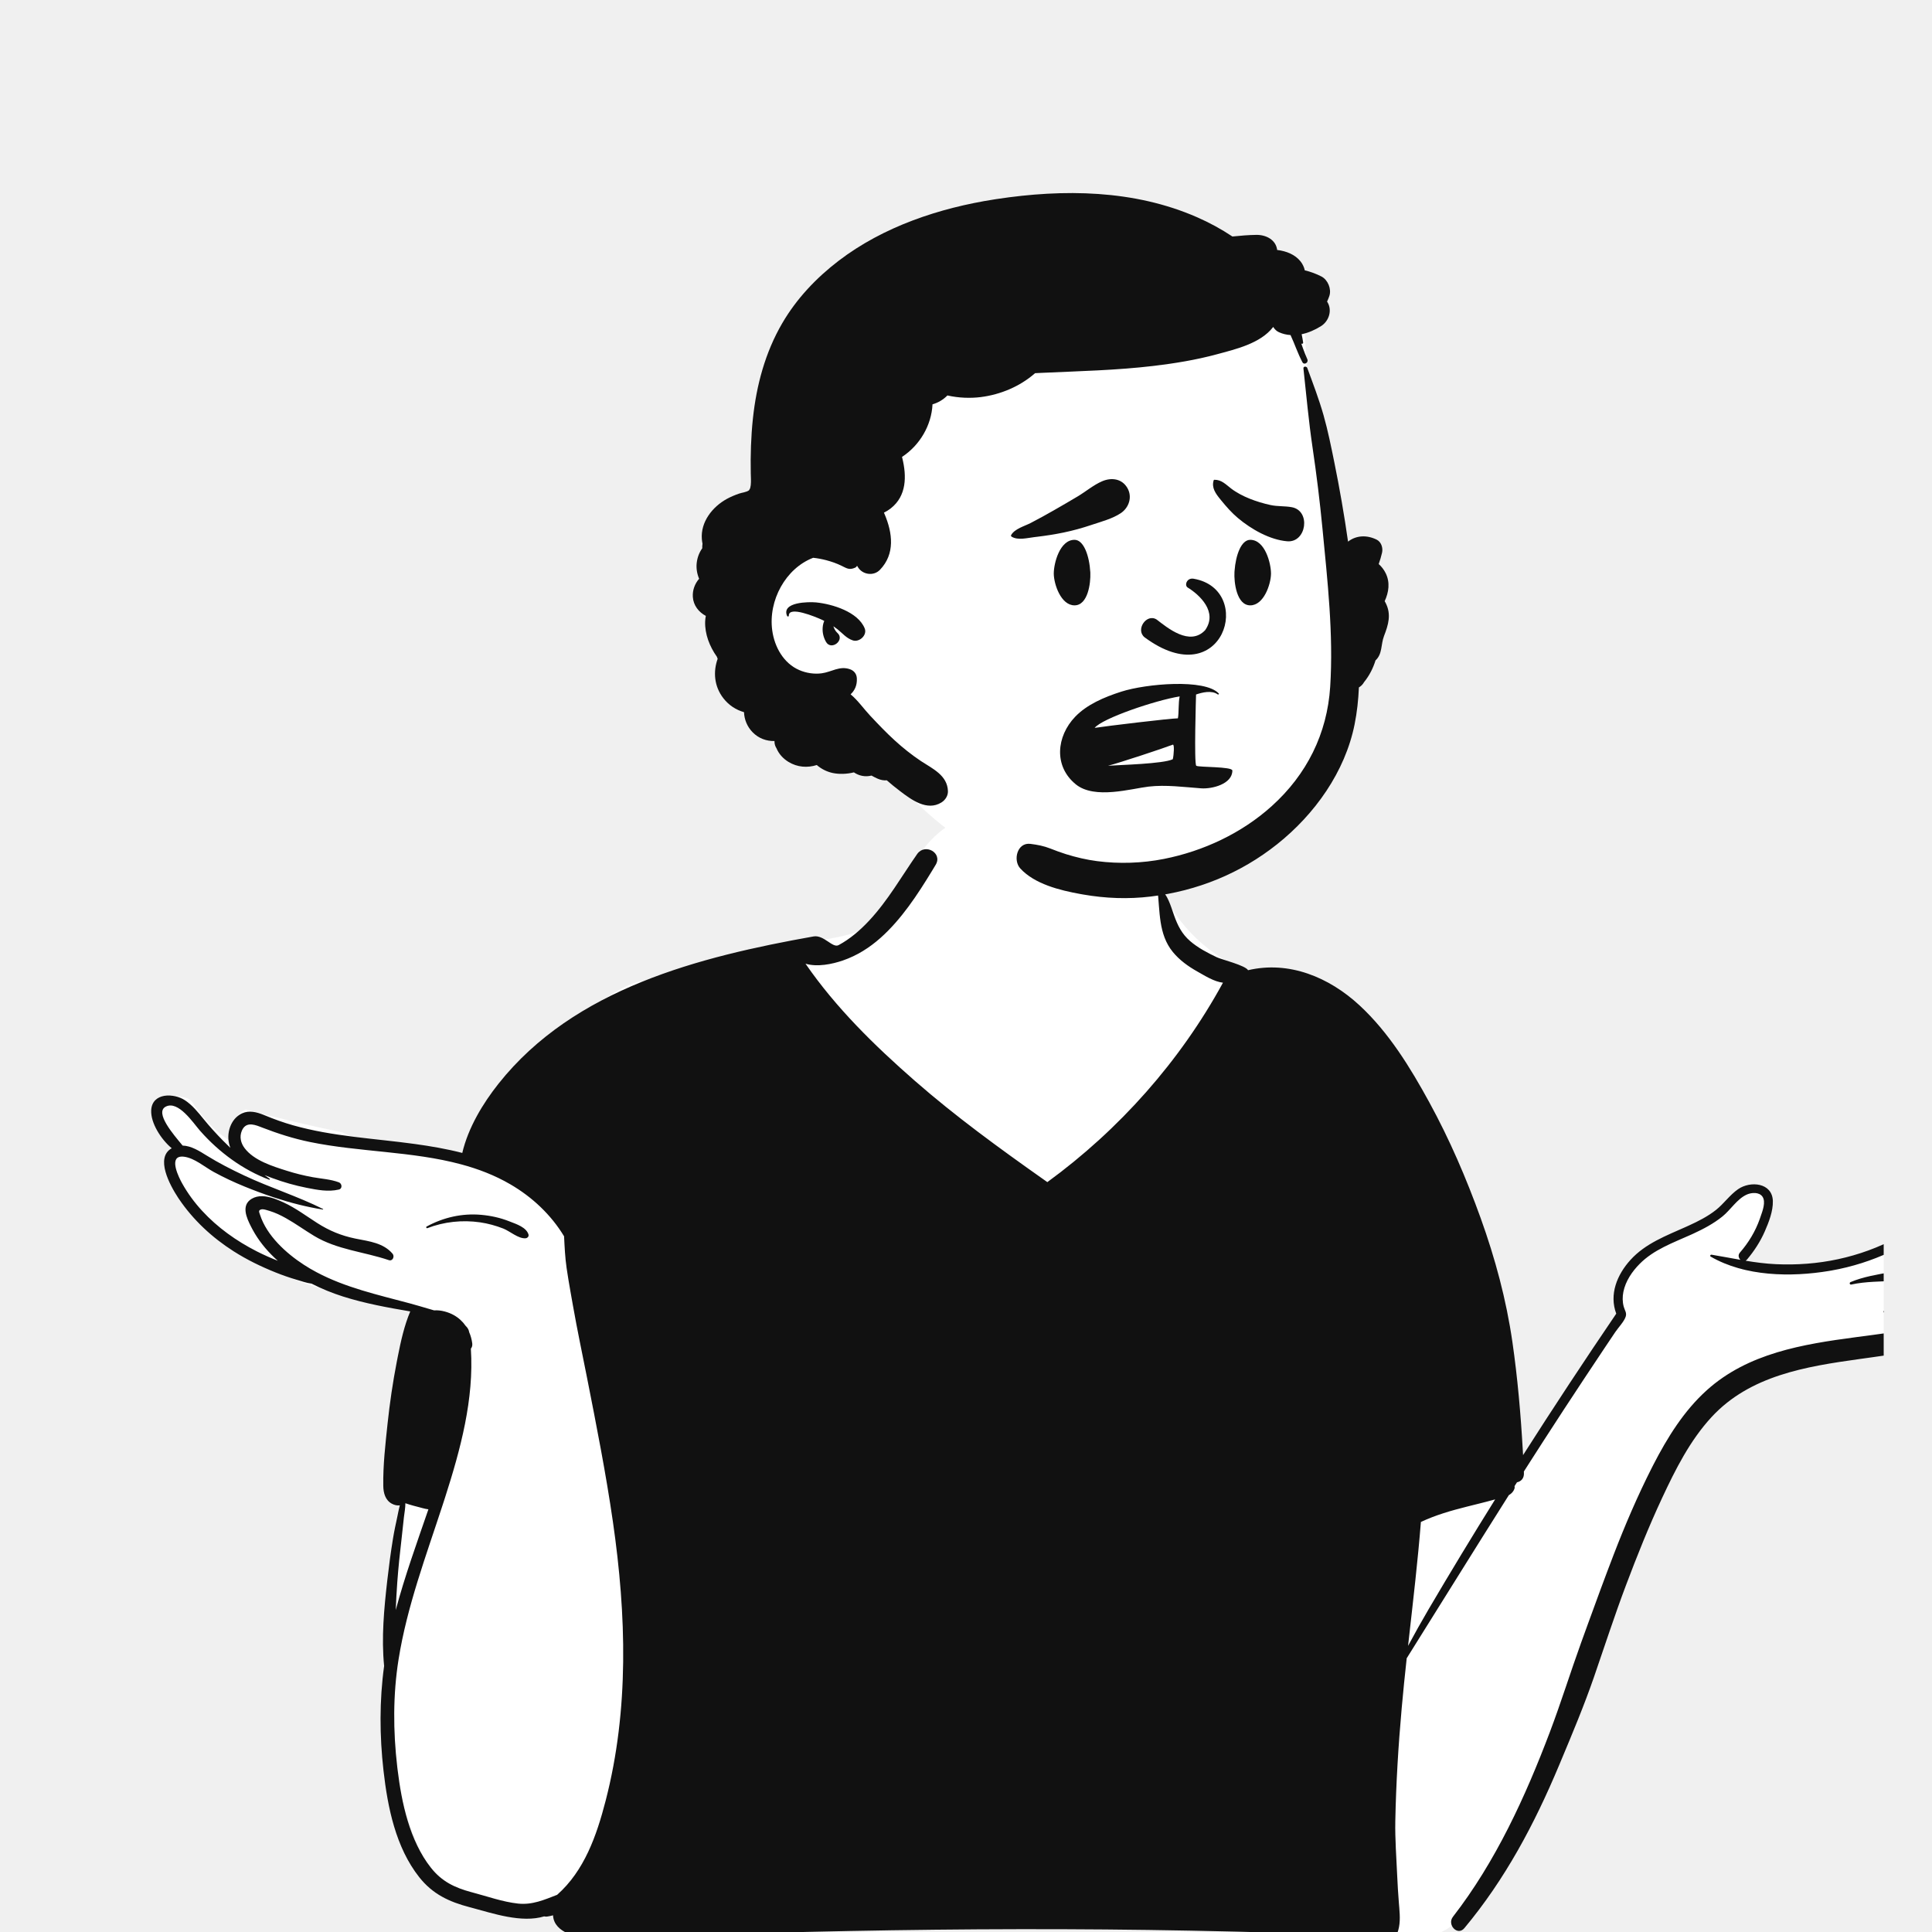
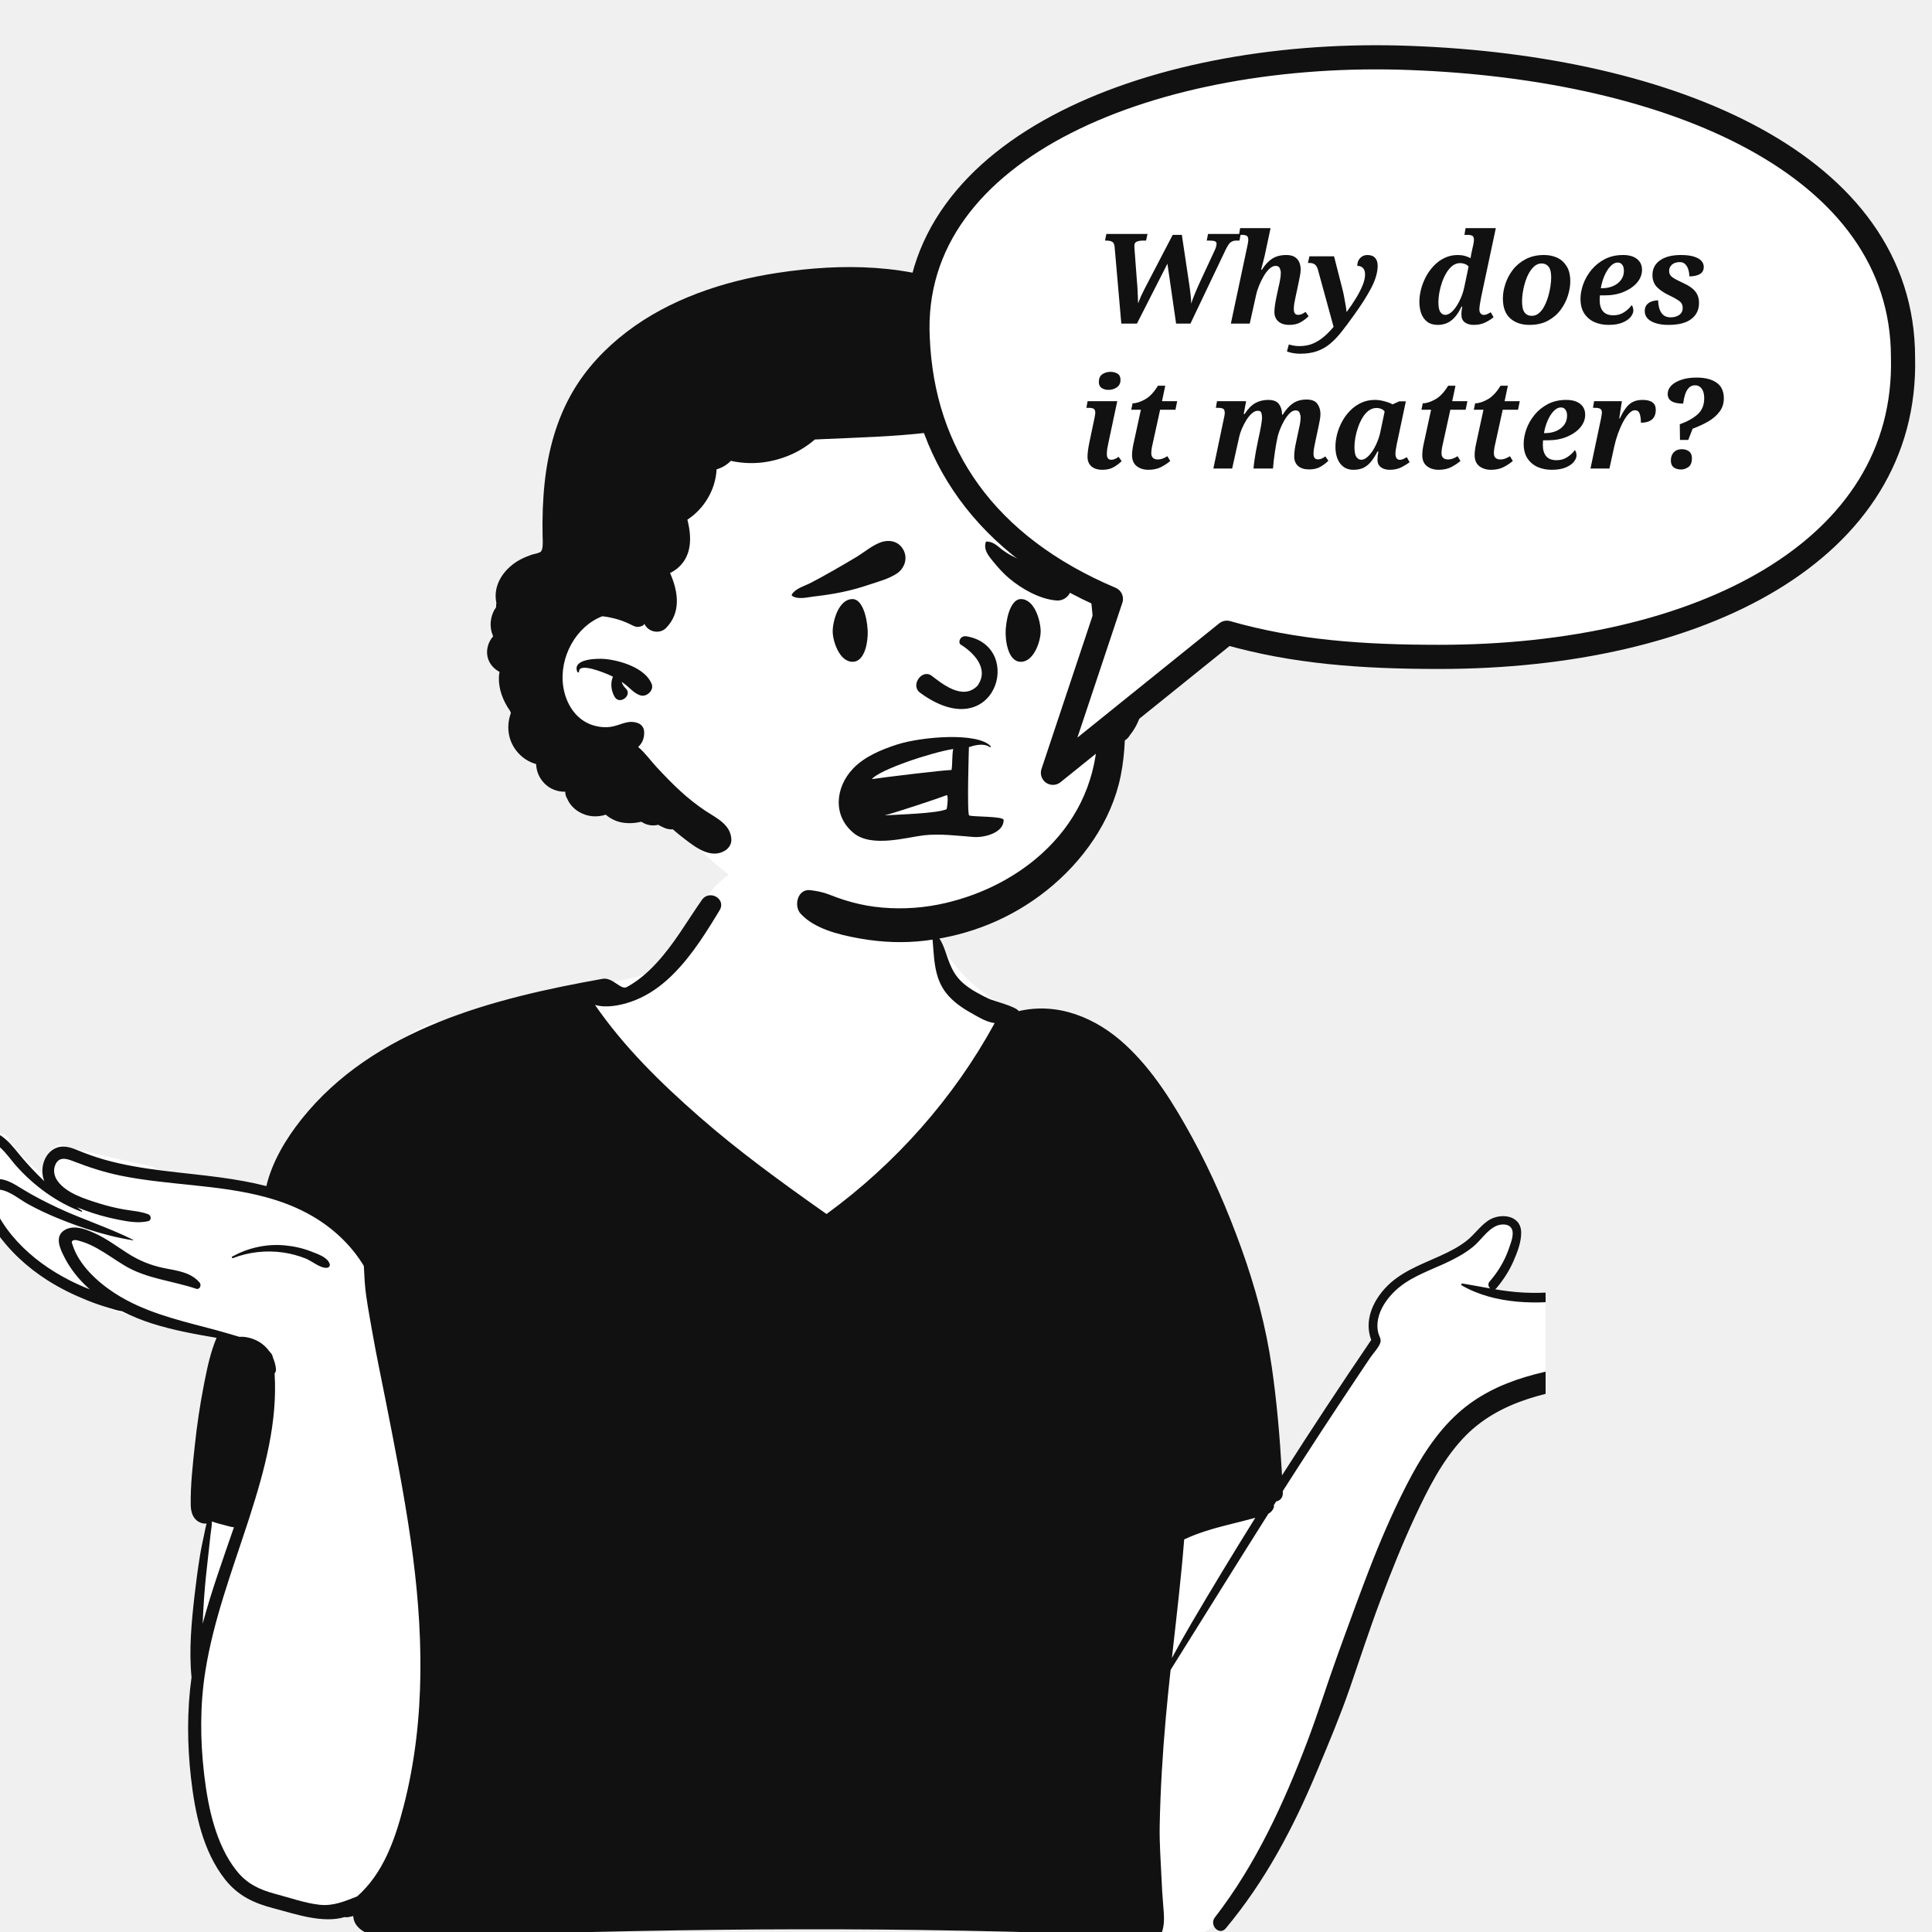
<svg xmlns="http://www.w3.org/2000/svg" viewBox="0 0 400 400">
-   <svg x="10" y="24" width="380" height="376" viewBox="184 210 940 1130" preserveAspectRatio="xMidYMax meet">
+   <svg x="-10" y="40" width="330" height="360" viewBox="184 210 940 1130" preserveAspectRatio="xMidYMax meet">
    <g transform="translate(147, 639)">
      <path d="M1105.74 305.357C1115.98 300.01 1125.99 294.201 1135.83 288.155C1142.76 284.008 1136.62 273.562 1129.51 277.336C1125.88 279.267 1122.26 281.217 1118.62 283.135C1121.48 280.672 1124.14 277.99 1126.51 275.067L1126.35 274.904C1135.51 266.693 1123.74 251.201 1113.32 257.946C1104.13 264.608 1094.85 271.406 1084.3 275.793C1062.45 285.059 1038.35 286.592 1014.89 286.86C1006.31 286.215 998.114 287.702 989.786 289.359C993.051 276.261 1001.22 266.37 1005.56 253.684C1008.75 240.876 990.266 232.151 983.714 244.463C982.106 247.486 980.573 250.544 979.074 253.618C964.912 266.499 941.264 265.364 926.981 279.195C918.845 286.416 914.864 296.213 913.291 306.047C912.223 312.724 913.883 319.418 909.846 325.332C890.327 352.94 859.485 396.578 843.822 426.961C832.732 354.763 803.121 265.462 772.53 199.446C762.414 178.333 750.841 157.703 735.649 139.807C737.371 133.839 731.293 123.245 727.428 126.506C715.531 111.973 694.501 108.21 677.591 100.985C654.764 91.224 635.825 70.936 626.515 47.876C614.553 3.964 585.106 -1.614 544.267 0.327C505.183 0.278 476.266 16.995 467.738 56.781C450.413 86.978 409.507 81.984 380.078 89.979C358.51 94.906 337.579 102.523 317.687 112.194C295.558 91.203 216.303 179.298 209.099 201.97C213.34 202.792 217.555 203.781 221.732 204.987C225.452 206.063 223.89 211.682 220.138 210.782C215.469 209.661 210.77 208.889 206.049 208.353C205.905 208.804 205.779 209.253 205.685 209.697C205.155 209.661 204.626 209.616 204.096 209.58C205.271 210.191 206.402 210.901 207.504 211.817C210.168 214.029 206.7 218.298 203.869 216.535C201.202 214.54 197.709 214.855 194.51 214.185C194.32 220.763 170.847 213.404 167.201 211.224C150.996 209.197 134.325 211.372 119.197 203.557C99.068 199.318 78.788 194.63 58.885 189.232C53.616 191.286 48.664 198.636 52.849 204.03C55.203 206.484 52.177 210.492 49.213 208.747C39.272 202.896 31.584 193.762 25.066 183.922C21.998 180.827 16.552 181.493 12.43 180.208C11.879 181.198 11.554 182.302 11.559 183.434C-5.926 186.312 6.547 205.409 15.337 211.359C10.674 214.395 10.497 220.341 10.905 225.306C9.917 227.074 9.587 229.266 10.447 231.248C13.735 238.825 20.846 245.206 26.253 251.345C32.223 258.124 37.546 264.941 44.81 270.437C72.498 291.542 105.911 303.342 140.189 307.957C152.36 309.826 169.867 312.687 177.403 322.979C175.554 335.193 172.159 346.907 169.079 358.817C164.772 374.627 165.065 391.178 165.008 407.296C164.406 406.812 163.25 406.912 163.078 407.834C162.076 414.515 161.331 421.347 157.27 426.961C153.71 437.4 151.341 448.535 150.01 459.503C144.678 511.498 143.405 565.027 155.427 616.212C160.066 635.201 167.611 653.247 177.891 669.865C180.956 674.821 185.884 676.273 190.309 675.299C205.119 682.993 223.776 685.46 239.739 683.505C294.16 668.099 275.198 705.197 351.501 693.837C483.208 677.059 616.312 710.029 747.739 690.672C750.976 715.674 793.35 708.502 808.069 697.932C852.203 665.123 874.117 561.247 896.266 508.552C911.491 467.018 936.985 393.454 970.372 365.584C980.383 357.754 992.484 353.632 1004.59 350.304C1049.78 338.66 1095.14 327.648 1140.42 316.327C1148.09 314.437 1146.71 301.342 1138.5 302.182C1127.61 303.297 1116.67 304.306 1105.74 305.357Z" fill="#ffffff" />
      <path d="M99.795 297.568C96.735 297.189 93.735 296.099 90.755 295.239C86.205 293.909 81.745 292.359 77.355 290.589C68.295 286.96 59.505 282.669 51.265 277.419C37.955 268.929 26.195 258.049 17.325 244.949L16.716 244.035C11.652 236.322 2.311 219.195 12.785 213.339C6.035 207.699 -0.345 197.569 0.015 189.749C0.525 178.689 14.085 178.84 21.095 183.529C25.684 186.599 29.125 190.899 32.575 195.13C36.395 199.829 40.474 204.309 44.715 208.619C45.84 209.759 46.976 210.876 48.132 211.975L49.294 213.069C49.114 212.639 48.955 212.199 48.815 211.748C46.474 204.459 49.264 194.969 56.554 191.629C61.016 189.584 65.649 190.832 69.972 192.568L70.635 192.839C76.454 195.248 82.345 197.379 88.404 199.089C113.105 206.059 138.885 207.219 164.195 210.699C173.945 212.049 183.875 213.748 193.575 216.248C197.274 200.538 206.344 185.479 216.184 173.089C263.304 113.818 341.014 94.229 412.104 81.549C418.584 80.399 423.955 88.979 427.725 86.949C434.875 83.109 441.165 77.669 446.685 71.759C458.455 59.149 466.805 44.319 476.615 30.269C481.465 23.329 492.625 29.539 488.125 36.989L485.92 40.63C476.843 55.544 466.792 70.913 453.775 82.479C446.855 88.619 439.175 93.469 430.395 96.498C423.745 98.789 414.415 100.719 407.135 98.498L406.261 97.225C406.55 97.651 406.841 98.075 407.135 98.499C426.134 126.029 449.974 149.329 475.094 171.319C500.45 193.502 527.803 213.368 555.321 232.791L557.614 234.409C602.444 201.71 640.314 159.059 666.884 110.33C661.315 109.659 655.805 106.09 651.045 103.429C645.315 100.21 639.925 96.369 635.725 91.249C626.575 80.099 627.765 65.729 626.115 52.199C626.015 51.359 627.125 51.149 627.635 51.569C632.595 55.689 634.335 62.439 636.405 68.269C638.685 74.679 641.265 79.96 646.495 84.469C651.365 88.67 657.305 91.759 663.075 94.509C666.05 95.92 680.822 99.546 682.504 102.549C708.025 96.559 732.885 106.909 751.795 124.369C770.065 141.239 783.475 163.169 795.315 184.819C807.945 207.919 818.295 231.998 827.215 256.748C836.255 281.869 843.185 307.539 846.995 333.979C850.211 356.27 852.183 378.912 853.459 401.452L853.615 404.269C872.494 374.639 891.844 345.319 911.594 316.259C907.104 304.269 912.074 292.029 920.484 282.769C929.804 272.519 942.694 267.759 955.024 262.219L956.645 261.486C962.588 258.775 968.511 255.79 973.644 251.729C978.584 247.809 982.214 242.409 987.414 238.799C994.974 233.539 1008.69 234.659 1009.04 246.149C1009.22 252.46 1006.51 259.379 1004.03 265.049C1001.22 271.46 997.434 277.269 992.934 282.609C992.726 282.858 992.499 283.054 992.268 283.21L992.095 283.319C998.315 284.349 1004.58 285.179 1010.97 285.469C1023.86 286.059 1036.89 285.109 1049.51 282.389C1062.43 279.609 1074.95 275.09 1086.57 268.789C1096.5 263.409 1105.7 256.449 1116.98 254.809C1118.02 254.649 1119.07 254.549 1120.15 254.489C1121.95 254.389 1123.75 256.509 1123.04 258.288C1122.65 259.269 1122.24 260.239 1121.79 261.219C1117.89 269.809 1111.91 278.142 1104.45 284.466L1103.87 284.949C1106.5 284.039 1109.09 283.019 1111.64 281.869C1126.63 275.119 1140.23 264.919 1156.3 260.819C1157.06 260.619 1157.83 260.439 1158.6 260.269C1163.57 259.199 1166.19 264.599 1163.27 268.299C1162.8 268.899 1162.33 269.489 1161.84 270.079C1154.67 278.979 1146.76 287.239 1138.04 294.659C1135.05 297.199 1131.97 299.659 1128.83 302.01C1127.51 303.006 1126.18 303.98 1124.84 304.939L1124.17 305.409C1125.74 304.3 1127.29 303.17 1128.83 302.01C1138.67 299.029 1148.37 295.499 1157.86 291.59C1161.63 290.039 1164.56 293.859 1164.96 296.999C1166.3 307.52 1154.62 315.13 1147.02 320.189C1139.4 325.27 1131.01 329.13 1122.42 332.229C1105.91 338.197 1088.56 340.908 1071.24 343.337L1062.83 344.509C1029.53 349.164 994.756 354.731 970.864 380.64C957.474 395.159 948.414 413.199 940.124 430.949C931.844 448.68 924.574 466.88 917.674 485.18C910.524 504.119 904.294 523.409 897.674 542.539C891.594 560.104 884.332 577.445 877.139 594.61L876.004 597.319C860.734 633.8 842.494 668.159 817.074 698.619C812.884 703.649 806.114 696.51 809.984 691.529C836.574 657.249 855.074 616.8 870.344 576.449C877.294 558.09 883.114 539.289 889.794 520.829L893.769 509.862C899.077 495.244 904.43 480.644 910.014 466.14C917.084 447.789 924.854 429.659 933.744 412.119L934.688 410.272C943.391 393.351 953.732 376.674 967.964 363.869C993.582 340.81 1027.67 335.278 1060.63 330.897L1071 329.53C1084.93 327.679 1098.9 325.634 1112.45 321.909C1120.27 319.77 1127.91 317.029 1135.09 313.249C1137.95 311.749 1140.74 310.1 1143.44 308.3C1135.74 310.56 1127.93 312.409 1119.98 313.859C1116.09 314.569 1112.24 315.1 1108.4 315.47C1098.51 316.448 1088.7 316.408 1078.57 315.879C1077.71 315.828 1077.43 314.479 1078.35 314.309C1085.41 313.055 1092.47 311.486 1099.51 309.784L1101.61 309.269C1101.65 308.1 1102.11 306.859 1103.07 305.68C1106.57 301.42 1113.22 299.239 1117.83 296.229C1122.66 293.079 1127.34 289.68 1131.8 286.039C1135.88 282.71 1139.8 279.189 1143.57 275.51L1144.7 274.399C1144.33 274.77 1143.95 275.141 1143.57 275.509C1133.39 280.21 1123.74 286.239 1113.11 289.96C1104.66 292.929 1095.8 294.929 1086.86 295.639L1086.31 295.683L1085.75 295.719C1076.42 296.389 1067.03 296.119 1057.84 298.139C1056.81 298.369 1056.49 296.989 1057.41 296.599C1065.44 293.259 1073.79 291.969 1082.23 290.409C1082.41 289.749 1082.87 289.159 1083.67 288.779L1085.83 287.748C1092.26 284.659 1098.26 281.542 1103.6 276.529C1108.32 272.099 1112.25 266.92 1115.2 261.179C1103.39 263.769 1093.02 272.719 1082.28 277.749C1070.58 283.239 1058.2 287.179 1045.48 289.42L1044.04 289.668C1020.26 293.633 991.68 293.128 970.385 280.769C969.705 280.369 970.195 279.46 970.895 279.569C976.935 280.559 982.915 281.729 988.895 282.769C987.724 281.699 987.204 279.779 988.554 278.239C993.925 272.084 998.173 265.049 1000.89 257.351L1001.41 255.846C1002.66 252.275 1004.77 246.73 1002.61 243.509C1000.55 240.439 995.704 240.859 992.804 242.159C986.774 244.879 982.764 251.67 977.684 255.769C972.144 260.249 965.844 263.569 959.394 266.539L958.032 267.158C946.876 272.176 934.956 276.4 926.184 285.259C921.464 290.019 917.404 295.969 916.044 302.639C915.424 305.699 915.424 308.849 916.244 311.879C916.894 314.249 918.254 315.71 917.474 318.119C916.454 321.229 912.844 324.949 910.984 327.719C908.824 330.92 906.674 334.129 904.524 337.339C900.234 343.759 895.964 350.199 891.694 356.629C883.154 369.509 874.704 382.449 866.324 395.429C863.598 399.656 860.88 403.887 858.171 408.122L854.115 414.479L851.971 417.83L848.315 423.578C848.445 424.109 848.435 424.669 848.265 425.158C847.641 426.934 846.474 428.147 845.023 429.027L844.764 429.179C823.424 462.909 802.424 496.859 781.214 530.67C780.084 540.989 779.024 551.319 778.104 561.649C776.014 585.029 774.584 608.47 774.124 631.939C773.904 643.3 774.814 654.729 775.304 666.079C775.544 671.496 775.873 676.906 776.302 682.315L776.617 686.149C777.04 691.418 777.279 696.647 775.384 701.67C773.704 706.079 768.584 707.069 765.554 703.71C726.025 702.119 686.465 700.909 646.905 700.159C576.095 698.799 505.255 699.009 434.435 700.379C398.865 701.069 363.285 702.039 327.725 703.239C310.205 703.819 292.675 704.639 275.145 704.879C265.7 705.008 250.835 701.569 250.073 690.943L250.055 690.619C248.875 690.939 247.655 691.199 246.405 691.389C245.848 691.474 245.314 691.45 244.82 691.334L244.575 691.269C230.496 695.56 212.687 689.438 199.309 685.87L198.205 685.578C185.435 682.248 175.175 677.488 166.805 666.908C152.155 648.379 147.155 623.498 144.555 600.568C142.115 578.988 141.975 557.009 144.945 535.469C143.195 517.92 144.905 499.81 146.895 482.359C147.875 473.729 149.025 465.109 150.405 456.529C151.175 451.739 152.185 446.999 153.215 442.269C153.626 440.379 153.968 438.344 154.49 436.377L154.725 435.539C153.125 435.749 151.375 435.399 149.685 434.47C145.665 432.26 144.495 427.789 144.425 423.51C144.205 410.609 145.745 397.34 147.105 384.52C148.475 371.72 150.355 358.869 152.815 346.229L153.451 342.97C155.315 333.514 157.448 323.753 161.205 314.869C147.095 312.469 133.025 309.919 119.335 305.578C112.655 303.448 106.075 300.799 99.795 297.568ZM836.254 431.819C836.035 431.869 835.825 431.929 835.615 431.989C829.975 433.569 824.275 434.909 818.595 436.349C808.775 438.819 799.175 441.579 790.045 445.869C788.132 470.009 785.297 494.071 782.601 518.145L782.064 522.96C786.204 515.279 790.444 507.659 794.874 500.13C808.364 477.179 822.164 454.409 836.254 431.819ZM158.165 434.21C158.195 437.079 157.595 440.06 157.275 442.819C156.755 447.3 156.335 451.8 155.805 456.279C154.725 465.279 153.805 474.289 153.135 483.329C152.705 489.1 152.425 494.89 152.175 500.68C157.845 479.488 165.355 458.759 172.495 437.998C171.301 437.873 170.081 437.581 168.823 437.247L166.704 436.676C165.455 436.355 161.402 435.358 158.165 434.21ZM854.115 414.479L854.155 415.429C854.305 418.799 852.285 420.699 849.835 421.189C851.255 418.949 852.685 416.709 854.115 414.479ZM205.315 254.76C211.285 255.289 217.135 256.56 222.715 258.76L223.253 258.97C227.38 260.563 233.415 262.564 234.765 266.97C235.145 268.22 234.125 269.249 232.955 269.35C228.475 269.71 223.195 264.909 219.045 263.289C214.425 261.489 209.585 260.149 204.685 259.439C193.675 257.829 182.195 259.05 171.835 263.06C171.225 263.3 170.845 262.329 171.395 262.039C181.835 256.359 193.445 253.71 205.315 254.76ZM78.805 283.359C78.114 282.749 77.424 282.109 76.744 281.47C71.383 276.398 66.635 270.478 63.12 263.974L62.195 262.213C59.332 256.67 55.816 248.773 62.544 244.779C66.564 242.39 71.404 242.989 75.884 244.439C76.174 244.529 76.464 244.63 76.754 244.729C78.754 245.43 80.684 246.269 82.404 247.069C89.874 250.499 96.464 255.489 103.364 259.89C110.841 264.66 118.223 267.71 126.852 269.495L127.664 269.659C135.764 271.26 144.544 272.289 150.194 278.949C151.614 280.63 150.314 283.779 147.864 282.949C132.244 277.68 115.714 276.519 101.374 267.869C95.434 264.289 89.814 260.18 83.744 256.789C80.524 254.987 77.2 253.412 73.657 252.332L71.722 251.762C70.588 251.431 69.234 251.104 68.324 251.43C66.592 252.03 67.145 252.957 67.681 254.575L67.734 254.739C71.944 267.76 83.944 278.659 95.064 285.869C97.614 287.529 100.224 289.05 102.884 290.46C120.89 300.057 141.037 304.523 160.824 309.826C160.824 309.826 172.265 313.019 176.055 314.219C180.275 313.868 185.085 315.359 188.265 317.139C191.355 318.868 193.845 321.189 195.725 323.919C195.725 323.919 197.535 325.429 197.865 327.769C198.815 329.939 199.455 332.278 199.775 334.719C199.955 336.149 199.595 337.248 198.915 338.028C200.96 369.421 192.481 400.637 182.921 430.471L181.973 433.413L181.365 435.278C171.055 466.908 159.225 498.309 153.945 531.288C150.415 553.318 150.525 576.118 153.115 598.248L153.297 599.775C155.849 620.698 160.759 644.17 174.065 661.009C180.851 669.603 188.892 673.422 199.172 676.19L199.735 676.339C209.035 678.788 218.635 682.259 228.225 683.309C237.125 684.279 244.585 680.969 252.595 677.868L252.605 677.859C269.475 662.929 277.135 641.189 282.795 619.248C297.465 562.469 295.645 503.529 287.325 445.919C282.985 415.819 277.085 385.979 271.205 356.149C268.265 341.239 265.095 326.359 262.465 311.399L260.903 302.595C260.041 297.703 259.207 292.808 258.495 287.889C257.535 281.279 257.245 274.779 256.915 268.129C248.835 254.739 237.105 243.709 223.515 235.799C213.785 230.129 203.485 226.199 192.855 223.349C162.465 215.159 129.335 215.739 98.754 209.439C88.481 207.325 78.73 204.187 68.984 200.426L67.654 199.909C63.184 198.169 58.624 197.199 56.404 202.469C54.825 206.219 55.764 210.119 58.135 213.269C63.944 220.989 75.624 224.569 84.415 227.349C89.704 229.029 95.105 230.359 100.565 231.349C106.025 232.339 111.505 232.589 116.745 234.519C118.765 235.259 119.165 238.469 116.745 239.038C110.105 240.589 103.425 239.259 96.825 237.969C89.575 236.538 82.434 234.509 75.495 231.939C74.215 231.467 72.89 230.969 71.541 230.441L70.525 230.039C71.575 230.8 72.624 231.55 73.684 232.3C73.965 232.499 73.794 233.029 73.424 232.899C57.106 226.811 42.259 215.827 30.757 202.831L30.184 202.18C26.134 197.539 16.904 183.499 9.125 187.409C1.819 191.076 14.272 205.212 19.005 210.992L19.555 211.669C24.935 211.809 30.145 215.158 34.505 217.858C42.075 222.549 49.985 226.589 58.045 230.368C74.065 237.898 91.075 243.209 106.925 251.118C107.135 251.229 106.975 251.498 106.775 251.469C96.685 249.858 86.705 247.288 76.955 244.099L76.52 243.963L76.085 243.818C69.995 241.818 63.985 239.559 58.075 237.148C51.505 234.469 45.085 231.459 38.855 228.049C33.215 224.969 26.955 219.419 20.415 218.599C19.715 218.509 19.095 218.498 18.555 218.549C11.045 219.179 17.255 231.619 19.355 235.339C22.785 241.449 26.925 247.089 31.675 252.239C41.305 262.699 52.975 270.989 65.605 277.439C69.915 279.639 74.325 281.579 78.805 283.359Z" fill="#111111" />
    </g>
    <g transform="translate(90 0)">
      <g transform="translate(342, 190)">
        <g transform="translate(40 0)">
          <path d="M418.424 337.603C412.153 292.36 397.81 248.432 395.751 202.51C394.526 182.859 393.301 163.207 392.077 143.554C391.612 131.28 375.668 127.139 369.578 138.013C355.735 122.661 330.947 124.922 312.036 125.388C200.708 129.333 94.914 204.603 56.698 309.552C55.779 312.054 56.057 314.717 57.096 317.1C39.283 376.5 102.278 414.749 145.242 441.233C162.671 459.651 183.158 474.953 206.291 485.433C232.902 497.952 262.524 504.932 291.925 505.6C298.379 505.748 302.256 500.53 302.722 495.129C312.102 492.946 328.153 495.466 333.113 485.854C389.68 461.285 426.537 399.013 418.424 337.603Z" fill="#ffffff" />
          <path d="M391.957 177.155C391.797 175.688 393.915 175.643 394.351 176.831C397.936 186.598 401.653 196.298 404.493 206.312C407.231 215.963 409.203 225.833 411.2 235.661C414.512 251.971 417.36 268.401 419.716 284.884C424.751 280.952 431.336 280.594 437.537 283.654C440.447 285.089 441.561 288.884 440.863 291.828C440.303 294.19 439.618 296.54 438.796 298.842C440.553 300.397 442.046 302.315 443.13 304.517C445.985 310.317 445.065 316.405 442.504 321.938C442.699 322.268 442.892 322.6 443.074 322.952C446.781 330.151 444.798 336.598 442.089 343.622C440.061 348.878 441.193 354.796 436.818 358.764C435.297 363.65 433.015 368.194 429.693 372.299C428.939 373.68 427.809 374.79 426.468 375.607C426.131 383.318 425.317 391.003 423.786 398.621C417.841 428.2 398.973 454.555 375.616 473.143C352.76 491.333 325.917 502.202 296.953 505.715C282.889 507.422 268.804 506.884 254.855 504.447L253.117 504.137C240.246 501.803 224.67 497.938 215.77 488.229C211.09 483.123 213.826 471.885 222.101 472.946C226.485 473.507 230.301 474.21 234.429 475.828C237.648 477.09 240.873 478.306 244.178 479.336C250.508 481.307 257.055 482.844 263.627 483.694C277.321 485.463 291.551 484.995 305.087 482.325C329.701 477.469 353.614 466.268 372.293 449.404C394.006 429.801 406.734 404.43 408.607 375.168C410.693 342.578 406.93 309.206 403.806 276.785C402.181 259.92 400.118 243.089 397.634 226.329C395.207 209.953 393.752 193.6 391.957 177.155ZM199.799 71.92L200.851 71.758C242.651 65.397 286.631 65.848 325.921 83.098C333.451 86.407 340.821 90.397 347.761 95.027C352.732 94.508 357.732 94.087 362.642 94.018C368.821 93.937 374.851 97.147 375.611 103.397C381.401 104.117 386.732 106.247 390.142 110.508C391.471 112.167 392.361 114.087 392.812 116.087C396.371 116.928 399.861 118.217 403.171 119.917C407.191 121.987 409.511 127.747 408.091 132.008C407.763 132.975 407.391 133.918 406.973 134.84L406.651 135.527L406.841 135.787C410.051 140.947 407.821 147.717 402.901 150.797C399.211 153.107 395.091 154.947 390.851 155.837C391.201 157.537 391.521 159.247 391.781 160.977C391.881 161.678 390.982 162.178 390.581 161.487C390.581 161.487 392.101 166.217 394.392 171.428C395.291 173.477 392.411 175.297 391.312 173.227C388.392 167.707 386.581 162.047 383.931 156.357C381.482 156.197 379.041 155.637 376.691 154.567C375.151 153.867 373.982 152.687 373.142 151.277C373.091 151.337 373.062 151.407 373.011 151.477C365.121 161.627 349.701 165.187 337.781 168.397C324.982 171.848 311.881 173.977 298.732 175.547C275.771 178.277 252.631 178.787 229.562 179.848C228.034 179.917 226.509 179.994 224.983 180.068C215.613 188.288 203.544 193.396 191.164 194.949C184.891 195.735 177.471 195.535 170.437 193.933C167.891 196.533 164.674 198.459 161.162 199.448C160.53 212.547 153.226 224.949 142.184 232.178L142.38 232.957C145.124 244.142 145.089 256.369 135.252 264.143C133.919 265.195 132.464 266.097 130.934 266.845L131.27 267.618C136.351 279.492 137.974 292.608 128.423 302.461C124.551 306.455 117.752 305.509 114.848 300.925L114.706 300.693C114.545 300.42 114.371 300.158 114.204 299.89C113.945 300.42 113.549 300.867 112.961 301.117C109.331 302.678 107.881 301.527 104.571 299.917C101.511 298.417 98.281 297.297 94.982 296.428C92.291 295.727 89.611 295.227 86.911 294.937C69.851 301.457 58.831 321.457 61.451 340.227C62.871 350.447 68.482 360.567 78.261 364.807C82.541 366.667 87.571 367.447 92.201 366.817C98.471 365.967 103.291 362.018 109.781 364.277C112.341 365.167 113.942 367.178 114.081 369.928C114.312 374.247 112.781 377.487 110.201 379.887C114.751 383.687 118.421 388.967 122.371 393.178C127.312 398.447 132.321 403.717 137.661 408.577C142.701 413.187 148.062 417.467 153.741 421.268L154.338 421.661C161.454 426.295 170.421 430.41 170.761 440.098C170.871 443.018 169.101 445.697 166.701 447.187C157.732 452.747 147.971 445.447 140.941 440.098C138.111 437.947 135.361 435.717 132.711 433.407C130.941 433.547 129.011 433.258 127.001 432.367C125.711 431.807 124.451 431.147 123.211 430.447C119.181 431.457 115.381 430.567 112.251 428.457C107.741 429.567 102.961 429.697 98.901 428.807C95.192 427.987 91.881 426.237 89.151 423.887C83.451 425.707 77.121 425.367 71.501 421.917C68.131 419.848 65.501 416.897 64.071 413.447C63.343 412.308 62.877 410.978 62.842 409.513L62.841 408.957C57.941 409.067 53.031 407.387 49.241 403.508C45.761 399.947 44.062 395.508 43.871 390.997C38.941 389.598 34.431 386.726 31.001 382.297C25.321 374.957 24.562 365.887 27.482 357.787C27.291 357.357 27.121 356.917 26.971 356.477C22.441 350.087 19.451 342.377 19.691 334.647C19.721 333.447 19.881 332.268 20.121 331.098C15.661 328.727 12.381 324.567 12.031 319.277C11.761 315.127 13.251 311.067 15.941 307.997C14.631 304.867 14.051 301.467 14.451 298.067C14.861 294.577 16.091 291.547 17.892 289.018C17.851 288.098 17.901 287.167 18.051 286.217C17.871 285.287 17.721 284.327 17.642 283.348C16.791 272.627 24.191 263.247 33.201 258.297C35.571 256.997 38.131 255.937 40.691 255.037C42.551 254.377 45.351 254.157 46.991 252.947C46.921 252.897 47.601 252.018 47.721 251.547C47.851 250.967 47.991 250.397 48.062 249.807C48.331 247.327 48.131 244.777 48.081 242.287C47.861 230.987 48.211 219.637 49.401 208.397C51.611 187.557 57.062 167.167 67.681 148.957C76.591 133.697 88.791 120.807 102.781 110.117C130.647 88.835 165.421 77.262 199.799 71.92ZM70.66 331.088C67.033 322.37 84.11 322.284 88.625 322.698L88.758 322.711C98.921 323.722 114.81 328.61 118.968 338.865C120.689 343.11 115.594 347.711 111.517 346.315C107.526 344.949 105.288 342.015 102.085 339.448C101.245 338.774 100.369 338.145 99.477 337.538C99.947 339.034 100.699 340.416 101.742 341.448L101.988 341.68C106.906 346.098 98.111 353.041 94.847 347.19C93.109 344.077 92.413 340.661 92.955 337.126C93.116 336.083 93.396 335.129 93.803 334.219C93.479 334.057 93.16 333.881 92.832 333.725L92.246 333.453C88.332 331.677 71.63 324.704 71.765 330.939C71.78 331.629 70.885 331.63 70.66 331.088Z" fill="#111111" />
        </g>
      </g>
      <g transform="translate(531, 366)">
        <g transform="translate(0 0)">
          <path d="M105.816 231.147C110.39 217.047 160.003 196.296 168.367 202.33C176.732 208.364 165.943 251.471 165.943 251.471C165.943 251.471 119.674 256.269 116.364 253.87C113.054 251.471 101.243 245.247 105.816 231.147Z" fill="white" />
          <path d="M190.321 203.417C190.62 203.744 189.961 204.184 189.632 203.946C185.823 201.185 179.823 202.752 176.146 204.002C176.146 204.002 174.802 247.317 176.289 248.343C177.776 249.369 198.733 248.76 198.733 251.33C198.733 259.731 186.13 262.885 179.289 262.385C168.518 261.6 157.417 260.064 146.661 261.308C135.905 262.552 113.055 269.416 101.359 259.93C87.409 248.616 89.295 230.022 100.902 217.883C108.219 210.232 118.985 205.641 129.601 202.24C145.136 197.263 181.748 194.05 190.321 203.417ZM161.668 235.217C156.035 237.41 128.031 246.658 121.377 248.343C129.154 247.785 155.707 247.168 161.668 244.283C162.337 241.583 162.764 234.79 161.668 235.217ZM165.944 205.191C150.701 207.666 117.784 218.83 113.055 224.773C120.241 223.643 160.332 218.83 164.855 218.83C165.512 215.332 165.077 209.2 165.944 205.191ZM170.814 137.367C178.366 141.957 189.872 152.66 181.748 164.04C172.186 174.073 158.419 162.569 151.634 157.366C145.344 153.334 138.276 163.705 144.112 168.413C193.136 204.708 213.031 138.567 174.634 131.97C170.406 131.243 168.836 135.947 170.814 137.367ZM187.557 70.39C191.99 70.354 194.579 73.231 197.903 75.793C201.326 78.432 205.453 80.537 209.454 82.149C213.626 83.828 218.086 85.161 222.478 86.112C227.031 87.096 231.22 86.635 235.74 87.468C247.722 89.677 244.886 109.656 232.871 108.668C222.057 107.779 210.448 101.135 202.247 94.246C198.328 90.954 195.02 87.182 191.801 83.24L191.198 82.499C188.34 78.973 185.671 75.364 187.105 70.735C187.167 70.535 187.345 70.393 187.557 70.39ZM87.616 128.699C87.63 122.322 91.344 107.762 100.524 107.762C106.259 107.762 109.741 117.671 110.344 127.886L110.365 128.302C110.631 134.653 108.888 148.534 100.524 148.534C92.072 148.534 87.704 135.387 87.618 128.924L87.616 128.699ZM222.774 128.699C222.76 122.322 219.046 107.762 209.866 107.762C204.274 107.762 200.825 117.182 200.097 127.12L200.046 127.886C199.684 134.022 201.314 148.534 209.866 148.534C218.318 148.534 222.686 135.387 222.773 128.924L222.774 128.699ZM117.658 71.342C123.383 68.871 129.944 69.573 133.391 75.467C136.654 81.045 134.433 87.768 129.265 91.2C124.19 94.571 117.377 96.404 111.541 98.332L110.897 98.547C105.241 100.45 99.581 102.006 93.739 103.222C88.28 104.358 82.78 105.199 77.248 105.87L75.587 106.067C71.272 106.565 65.253 108.242 61.369 105.786C61.024 105.569 60.891 105.12 61.099 104.76C63.36 100.845 69.362 99.285 73.213 97.302C78.158 94.754 83.032 92.041 87.862 89.282C92.745 86.492 97.615 83.656 102.446 80.776C107.464 77.785 112.322 73.644 117.658 71.342Z" fill="#111111" />
        </g>
      </g>
      <g transform="translate(419, 421)" />
    </g>
  </svg>
+   <path d="M190 70 C188 30 240 10 292 12 C346 14 394 34 394 74 C395 114 352 136 298 136 C282 136 268 135 254 131 L218 160 L230 124 C204 113 191 94 190 70 Z" fill="#fff" stroke="#111" stroke-width="5" stroke-linejoin="round" />
+   <text x="290" y="67" text-anchor="middle" font-family="Georgia, serif" font-style="italic" font-weight="bold" font-size="26" fill="#111">Why does</text>
+   <text x="290" y="97" text-anchor="middle" font-family="Georgia, serif" font-style="italic" font-weight="bold" font-size="26" fill="#111">it matter?</text>
</svg>
